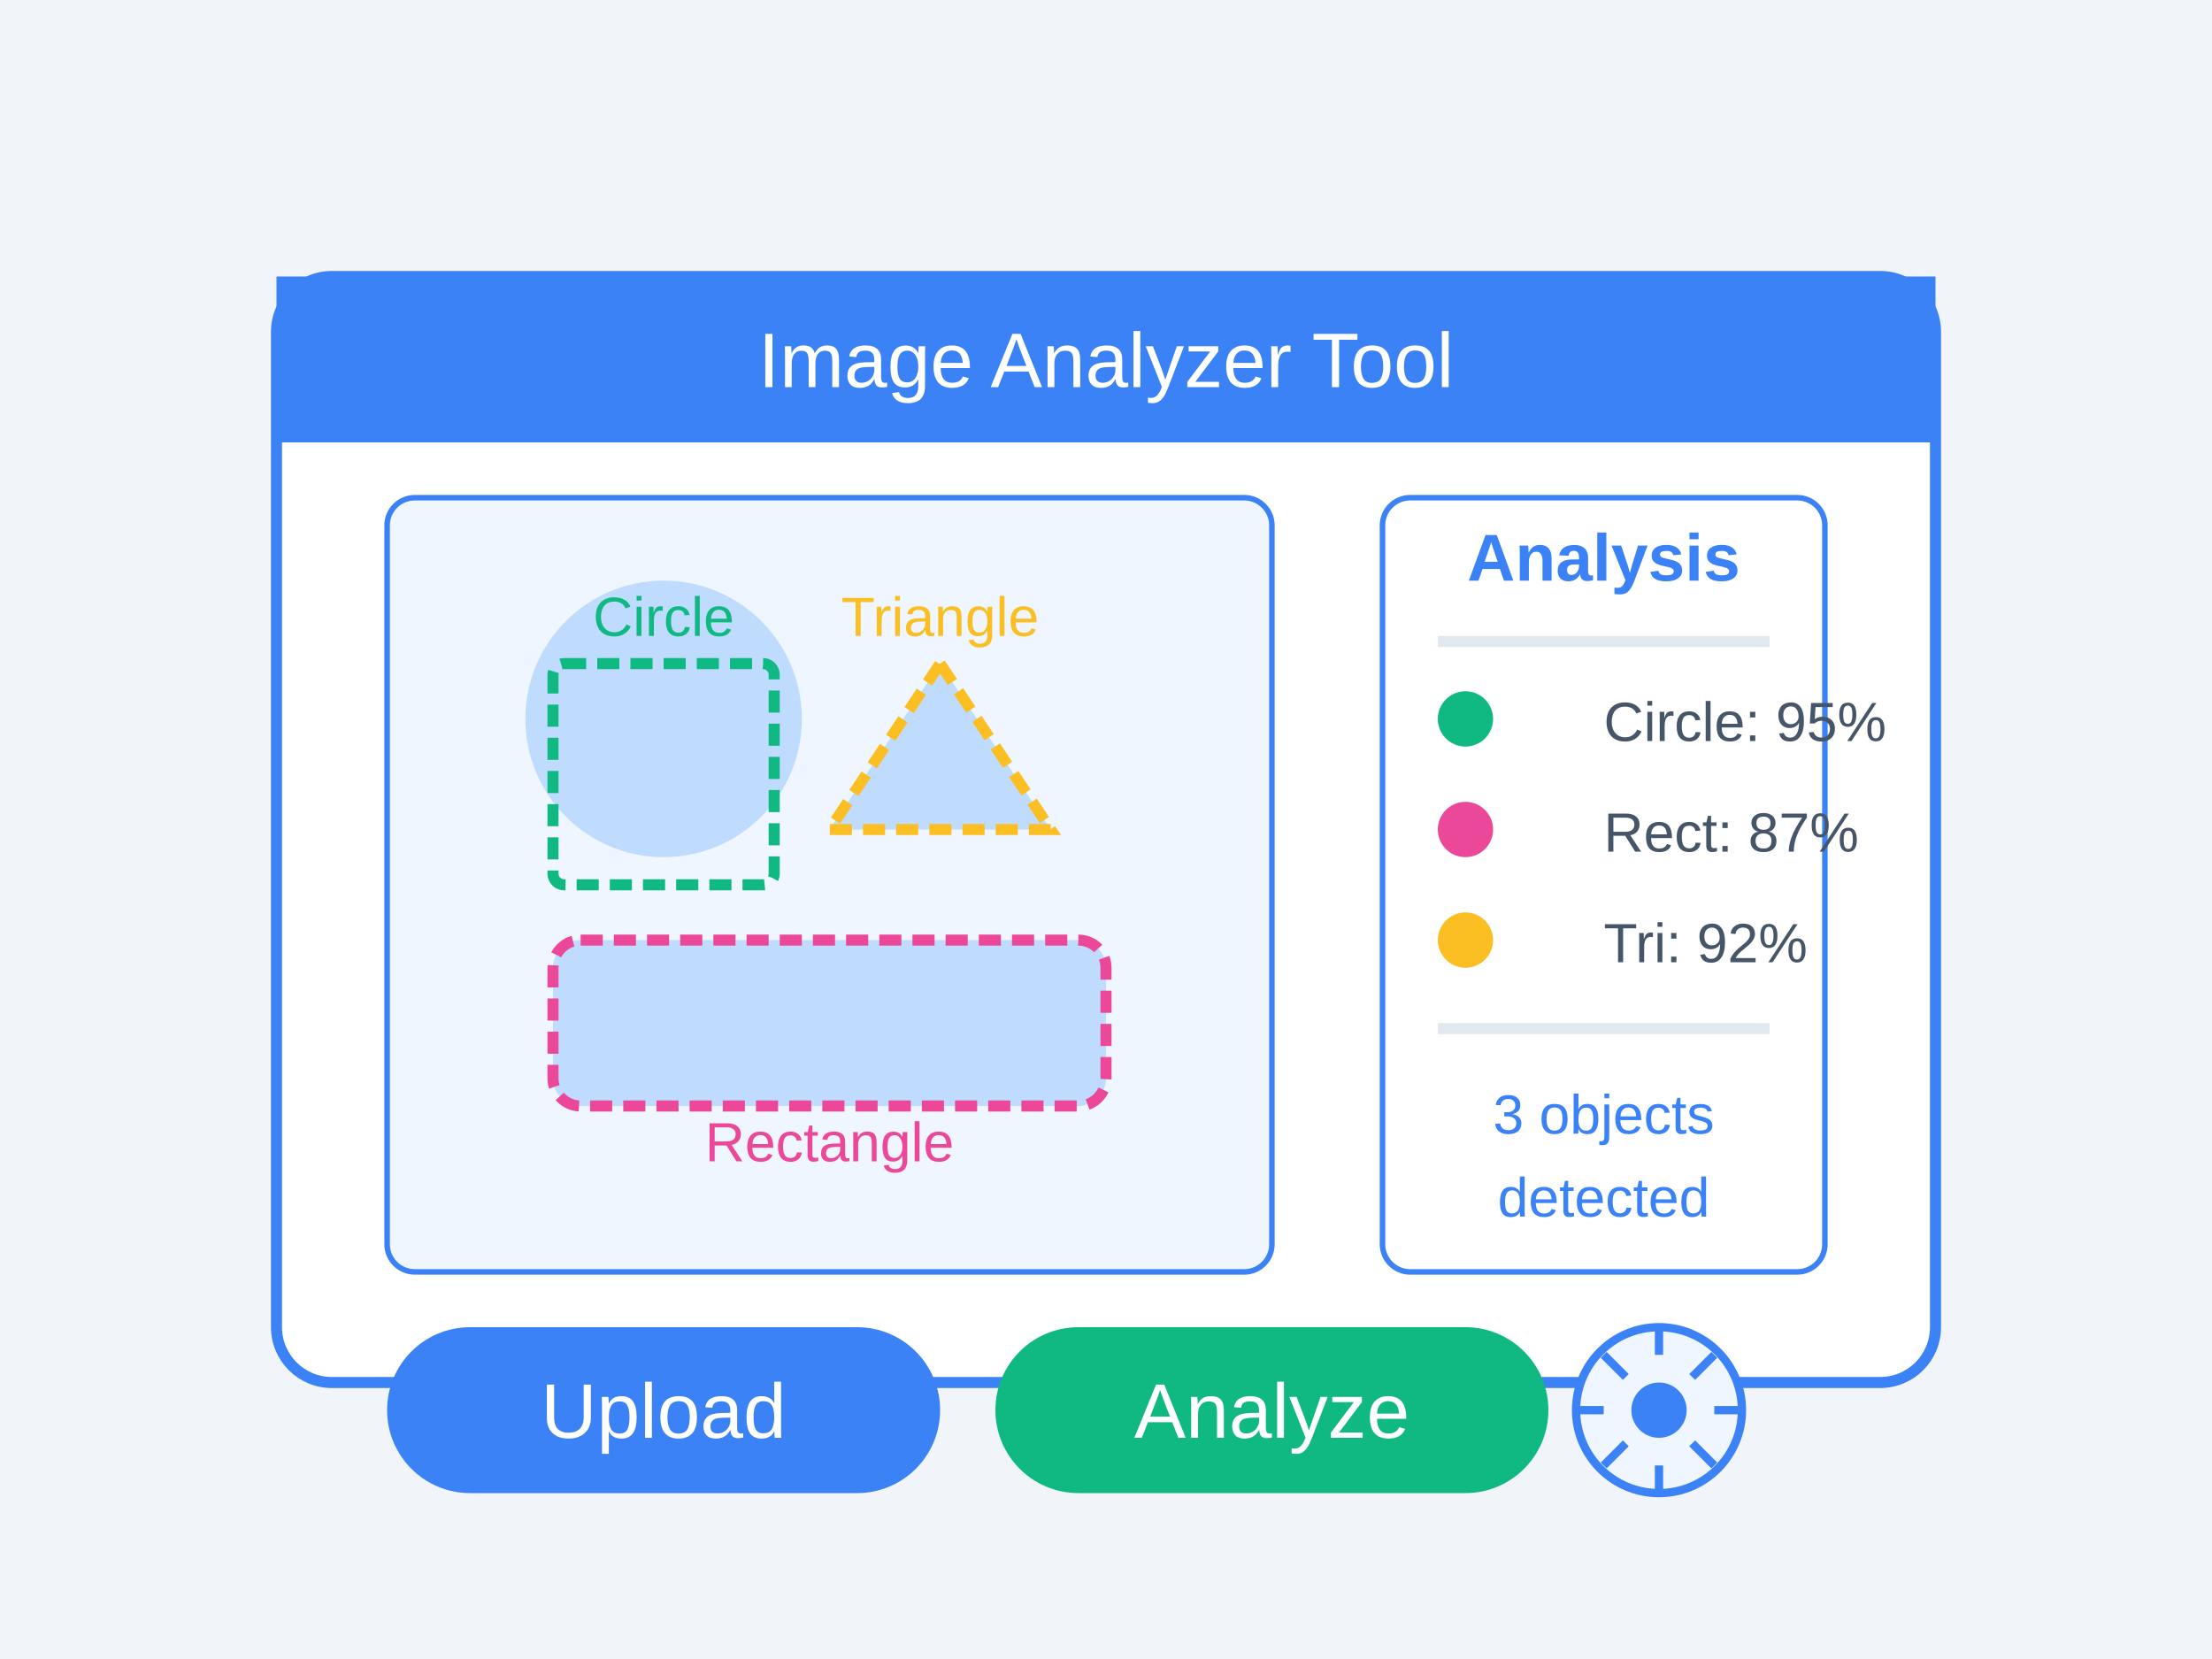
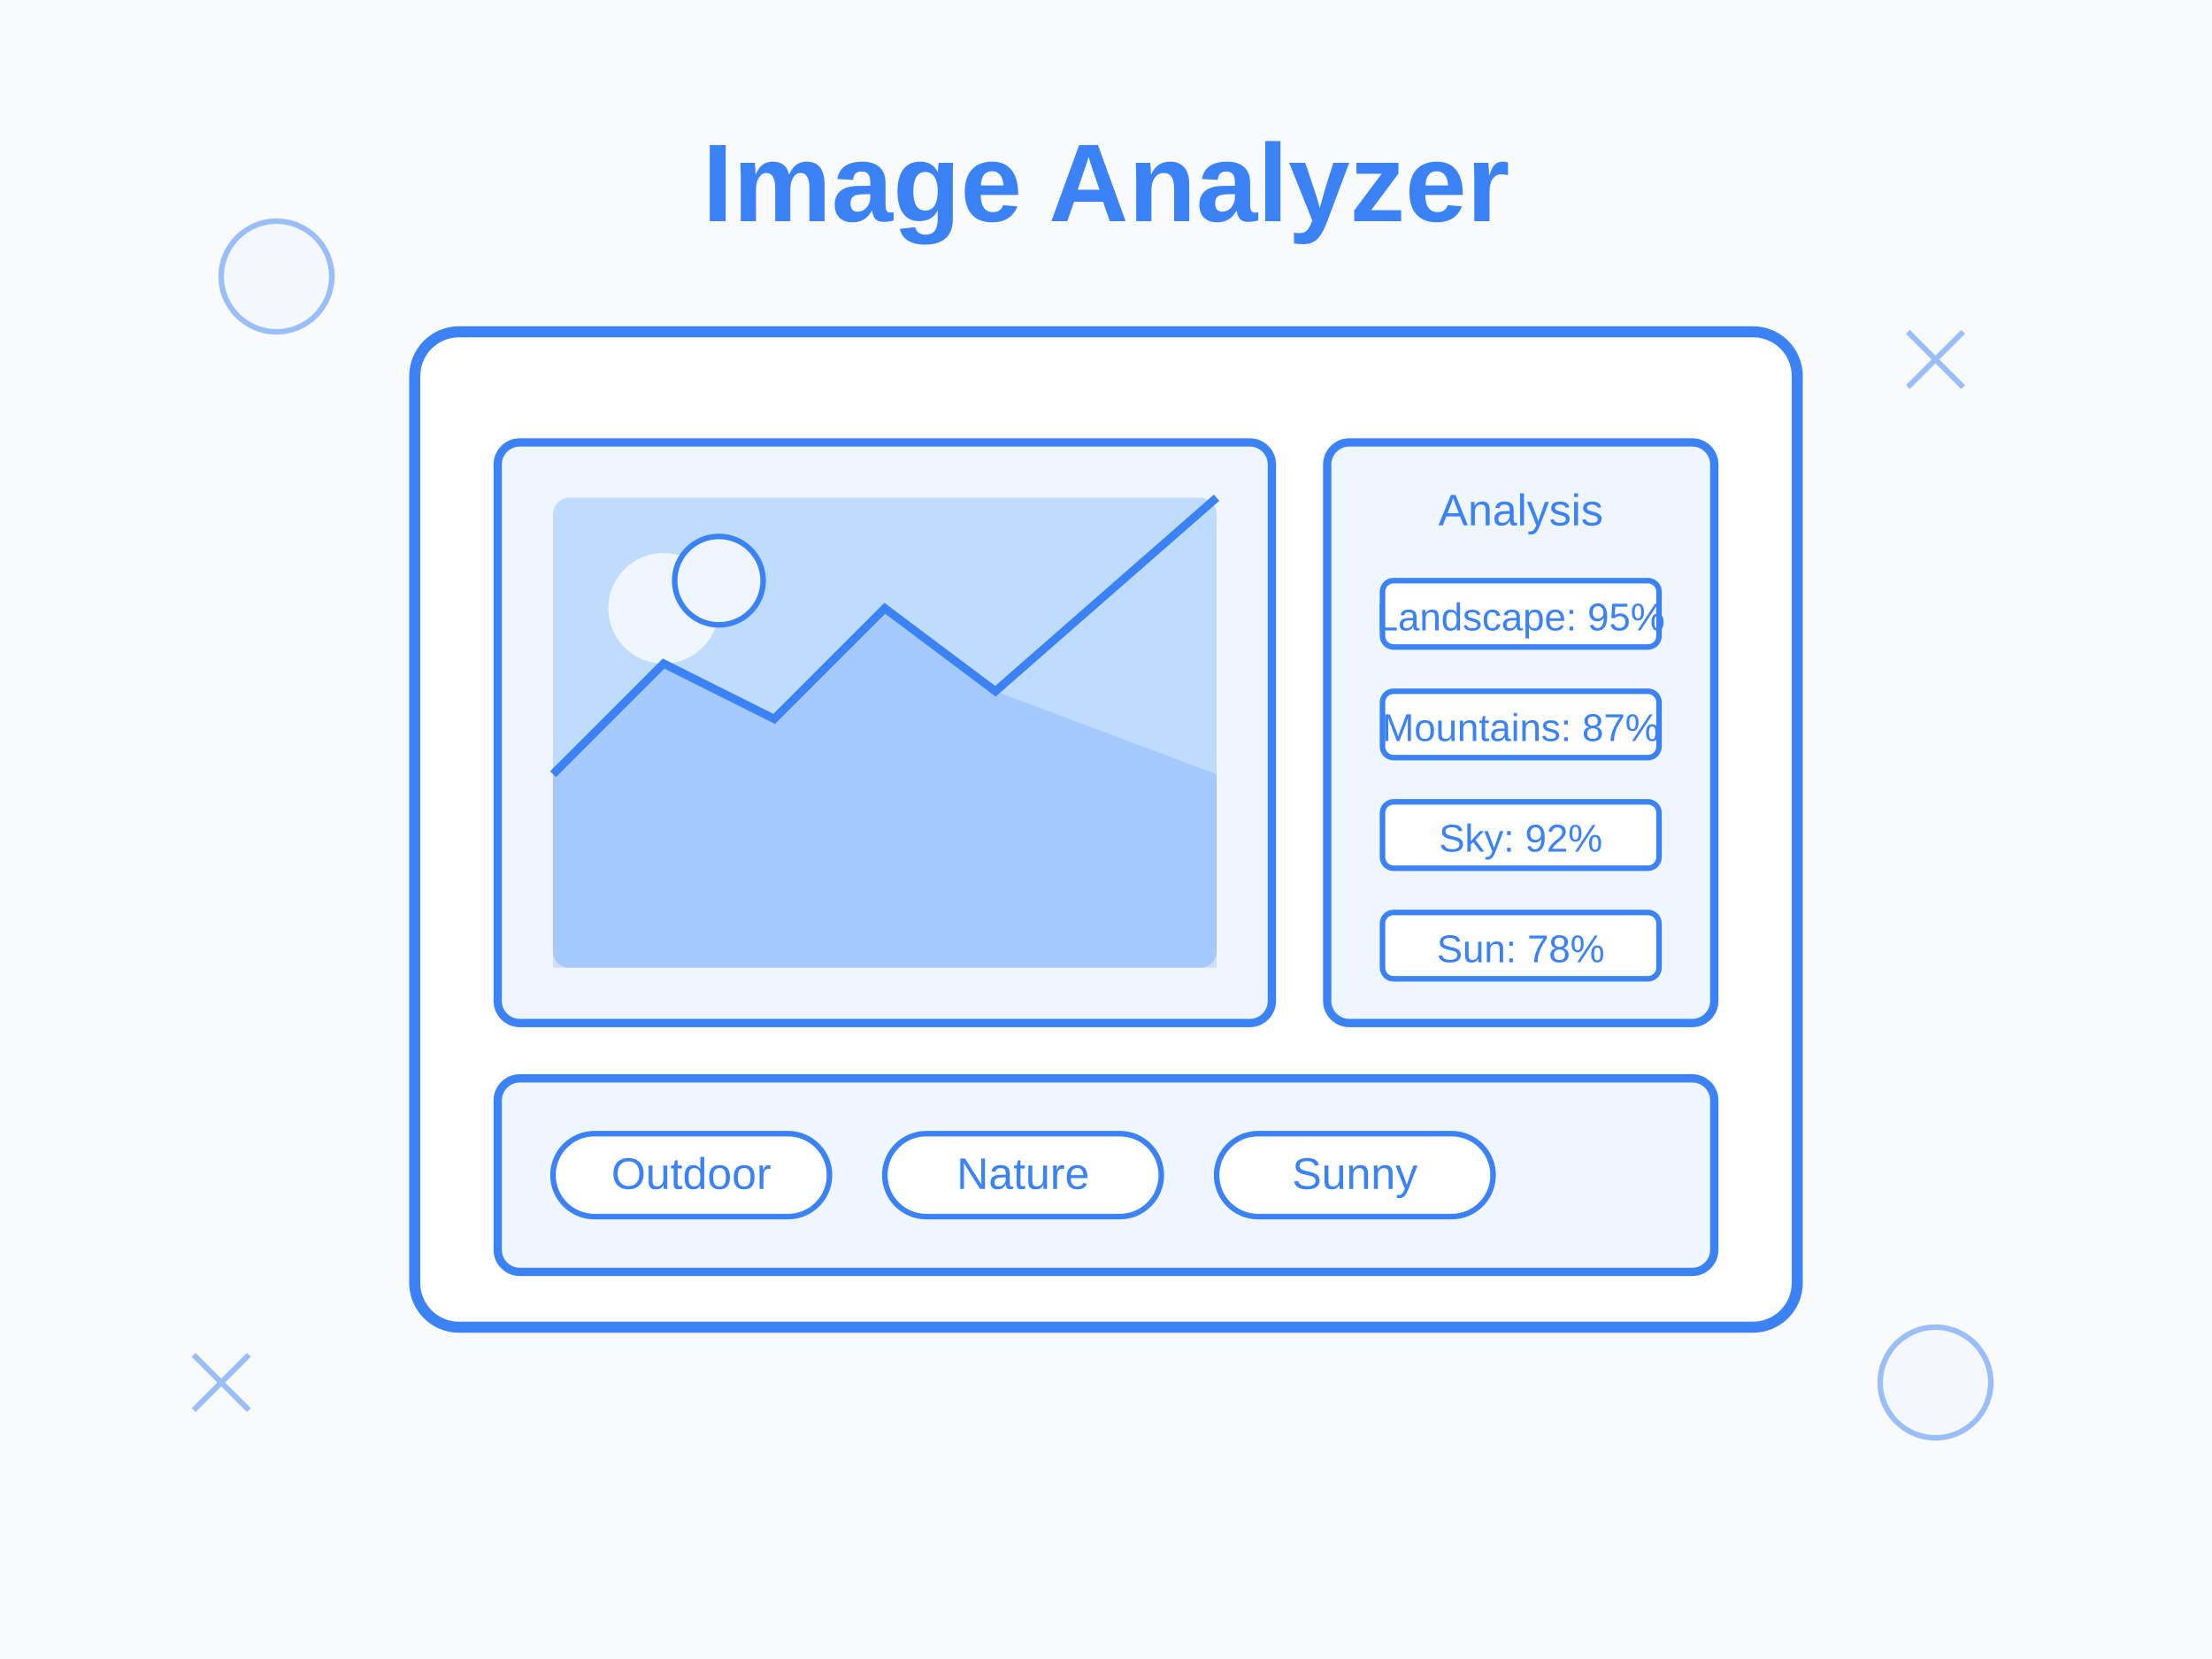
<svg xmlns="http://www.w3.org/2000/svg" width="400" height="300" viewBox="0 0 400 300" fill="none">
-   <rect width="400" height="300" fill="#F1F5F9" />
-   <rect x="50" y="50" width="300" height="200" rx="10" fill="white" stroke="#3B82F6" stroke-width="2" />
-   <rect x="50" y="50" width="300" height="30" rx="10 10 0 0" fill="#3B82F6" />
-   <text x="200" y="70" text-anchor="middle" font-family="Arial" font-size="14" fill="white">Image Analyzer Tool</text>
-   <rect x="70" y="90" width="160" height="140" rx="5" fill="#EFF6FF" stroke="#3B82F6" stroke-width="1" />
-   <circle cx="120" cy="130" r="25" fill="#BFDBFE" />
-   <rect x="100" y="170" width="100" height="30" rx="5" fill="#BFDBFE" />
-   <polygon points="170,120 190,150 150,150" fill="#BFDBFE" />
-   <rect x="100" y="120" width="40" height="40" rx="2" stroke="#10B981" stroke-width="2" fill="none" stroke-dasharray="4 2" />
-   <text x="120" y="115" text-anchor="middle" font-family="Arial" font-size="10" fill="#10B981">Circle</text>
-   <rect x="100" y="170" width="100" height="30" rx="5" stroke="#EC4899" stroke-width="2" fill="none" stroke-dasharray="4 2" />
-   <text x="150" y="210" text-anchor="middle" font-family="Arial" font-size="10" fill="#EC4899">Rectangle</text>
-   <polygon points="170,120 190,150 150,150" stroke="#FBBF24" stroke-width="2" fill="none" stroke-dasharray="4 2" />
-   <text x="170" y="115" text-anchor="middle" font-family="Arial" font-size="10" fill="#FBBF24">Triangle</text>
-   <rect x="250" y="90" width="80" height="140" rx="5" fill="white" stroke="#3B82F6" stroke-width="1" />
-   <text x="290" y="105" text-anchor="middle" font-family="Arial" font-size="12" font-weight="bold" fill="#3B82F6">Analysis</text>
-   <rect x="260" y="115" width="60" height="2" fill="#E2E8F0" />
-   <circle cx="265" cy="130" r="5" fill="#10B981" />
-   <text x="290" y="134" text-anchor="start" font-family="Arial" font-size="10" fill="#475569">Circle: 95%</text>
-   <circle cx="265" cy="150" r="5" fill="#EC4899" />
-   <text x="290" y="154" text-anchor="start" font-family="Arial" font-size="10" fill="#475569">Rect: 87%</text>
-   <circle cx="265" cy="170" r="5" fill="#FBBF24" />
-   <text x="290" y="174" text-anchor="start" font-family="Arial" font-size="10" fill="#475569">Tri: 92%</text>
-   <rect x="260" y="185" width="60" height="2" fill="#E2E8F0" />
-   <text x="290" y="205" text-anchor="middle" font-family="Arial" font-size="10" fill="#3B82F6">3 objects</text>
-   <text x="290" y="220" text-anchor="middle" font-family="Arial" font-size="10" fill="#3B82F6">detected</text>
-   <rect x="70" y="240" width="100" height="30" rx="15" fill="#3B82F6" />
-   <text x="120" y="260" text-anchor="middle" font-family="Arial" font-size="14" fill="white">Upload</text>
-   <rect x="180" y="240" width="100" height="30" rx="15" fill="#10B981" />
-   <text x="230" y="260" text-anchor="middle" font-family="Arial" font-size="14" fill="white">Analyze</text>
-   <circle cx="300" cy="255" r="15" fill="#EFF6FF" stroke="#3B82F6" stroke-width="1.5" />
-   <circle cx="300" cy="255" r="5" fill="#3B82F6" />
-   <path d="M300 240V245" stroke="#3B82F6" stroke-width="1.5" />
-   <path d="M300 265V270" stroke="#3B82F6" stroke-width="1.5" />
-   <path d="M315 255H310" stroke="#3B82F6" stroke-width="1.5" />
-   <path d="M290 255H285" stroke="#3B82F6" stroke-width="1.5" />
-   <path d="M310 245L306 249" stroke="#3B82F6" stroke-width="1.5" />
-   <path d="M294 261L290 265" stroke="#3B82F6" stroke-width="1.5" />
-   <path d="M310 265L306 261" stroke="#3B82F6" stroke-width="1.5" />
-   <path d="M294 249L290 245" stroke="#3B82F6" stroke-width="1.5" />
+   <rect width="400" height="300" fill="#F8FAFC" />
+   <text x="200" y="40" font-family="Arial" font-size="20" font-weight="bold" fill="#3B82F6" text-anchor="middle">Image Analyzer</text>
+   <rect x="75" y="60" width="250" height="180" rx="8" fill="white" stroke="#3B82F6" stroke-width="2" />
+   <rect x="90" y="80" width="140" height="105" rx="4" fill="#EFF6FF" stroke="#3B82F6" stroke-width="1.5" />
+   <rect x="100" y="90" width="120" height="85" rx="3" fill="#BFDBFE" />
+   <circle cx="120" cy="110" r="10" fill="#EFF6FF" />
+   <path d="M90 165 L140 125 L170 145 L230 85" stroke="#3B82F6" stroke-width="0" fill="none" />
+   <path d="M90 165 L140 125" stroke="#3B82F6" stroke-width="0" fill="none" />
+   <path d="M100 140 L120 120 L140 130 L160 110 L180 125 L220 90" stroke="#3B82F6" stroke-width="1.5" />
+   <path d="M100 175 L220 175 L220 140 L180 125 L160 110 L140 130 L120 120 L100 140 Z" fill="#3B82F6" opacity="0.2" />
+   <circle cx="130" cy="105" r="8" fill="#EFF6FF" stroke="#3B82F6" stroke-width="1" />
+   <rect x="240" y="80" width="70" height="105" rx="4" fill="#EFF6FF" stroke="#3B82F6" stroke-width="1.5" />
+   <text x="275" y="95" font-family="Arial" font-size="8" fill="#3B82F6" text-anchor="middle">Analysis</text>
+   <rect x="250" y="105" width="50" height="12" rx="2" fill="white" stroke="#3B82F6" stroke-width="1" />
+   <text x="275" y="114" font-family="Arial" font-size="7" fill="#3B82F6" text-anchor="middle">Landscape: 95%</text>
+   <rect x="250" y="125" width="50" height="12" rx="2" fill="white" stroke="#3B82F6" stroke-width="1" />
+   <text x="275" y="134" font-family="Arial" font-size="7" fill="#3B82F6" text-anchor="middle">Mountains: 87%</text>
+   <rect x="250" y="145" width="50" height="12" rx="2" fill="white" stroke="#3B82F6" stroke-width="1" />
+   <text x="275" y="154" font-family="Arial" font-size="7" fill="#3B82F6" text-anchor="middle">Sky: 92%</text>
+   <rect x="250" y="165" width="50" height="12" rx="2" fill="white" stroke="#3B82F6" stroke-width="1" />
+   <text x="275" y="174" font-family="Arial" font-size="7" fill="#3B82F6" text-anchor="middle">Sun: 78%</text>
+   <rect x="90" y="195" width="220" height="35" rx="4" fill="#EFF6FF" stroke="#3B82F6" stroke-width="1.5" />
+   <rect x="100" y="205" width="50" height="15" rx="7.5" fill="white" stroke="#3B82F6" stroke-width="1" />
+   <text x="125" y="215" font-family="Arial" font-size="8" fill="#3B82F6" text-anchor="middle">Outdoor</text>
+   <rect x="160" y="205" width="50" height="15" rx="7.5" fill="white" stroke="#3B82F6" stroke-width="1" />
+   <text x="185" y="215" font-family="Arial" font-size="8" fill="#3B82F6" text-anchor="middle">Nature</text>
+   <rect x="220" y="205" width="50" height="15" rx="7.5" fill="white" stroke="#3B82F6" stroke-width="1" />
+   <text x="245" y="215" font-family="Arial" font-size="8" fill="#3B82F6" text-anchor="middle">Sunny</text>
+   <circle cx="50" cy="50" r="10" fill="#EFF6FF" stroke="#3B82F6" stroke-width="1" opacity="0.5" />
+   <circle cx="350" cy="250" r="10" fill="#EFF6FF" stroke="#3B82F6" stroke-width="1" opacity="0.5" />
+   <path d="M35 245 L45 255 M35 255 L45 245" stroke="#3B82F6" stroke-width="1" opacity="0.5" />
+   <path d="M345 60 L355 70 M345 70 L355 60" stroke="#3B82F6" stroke-width="1" opacity="0.5" />
</svg>
